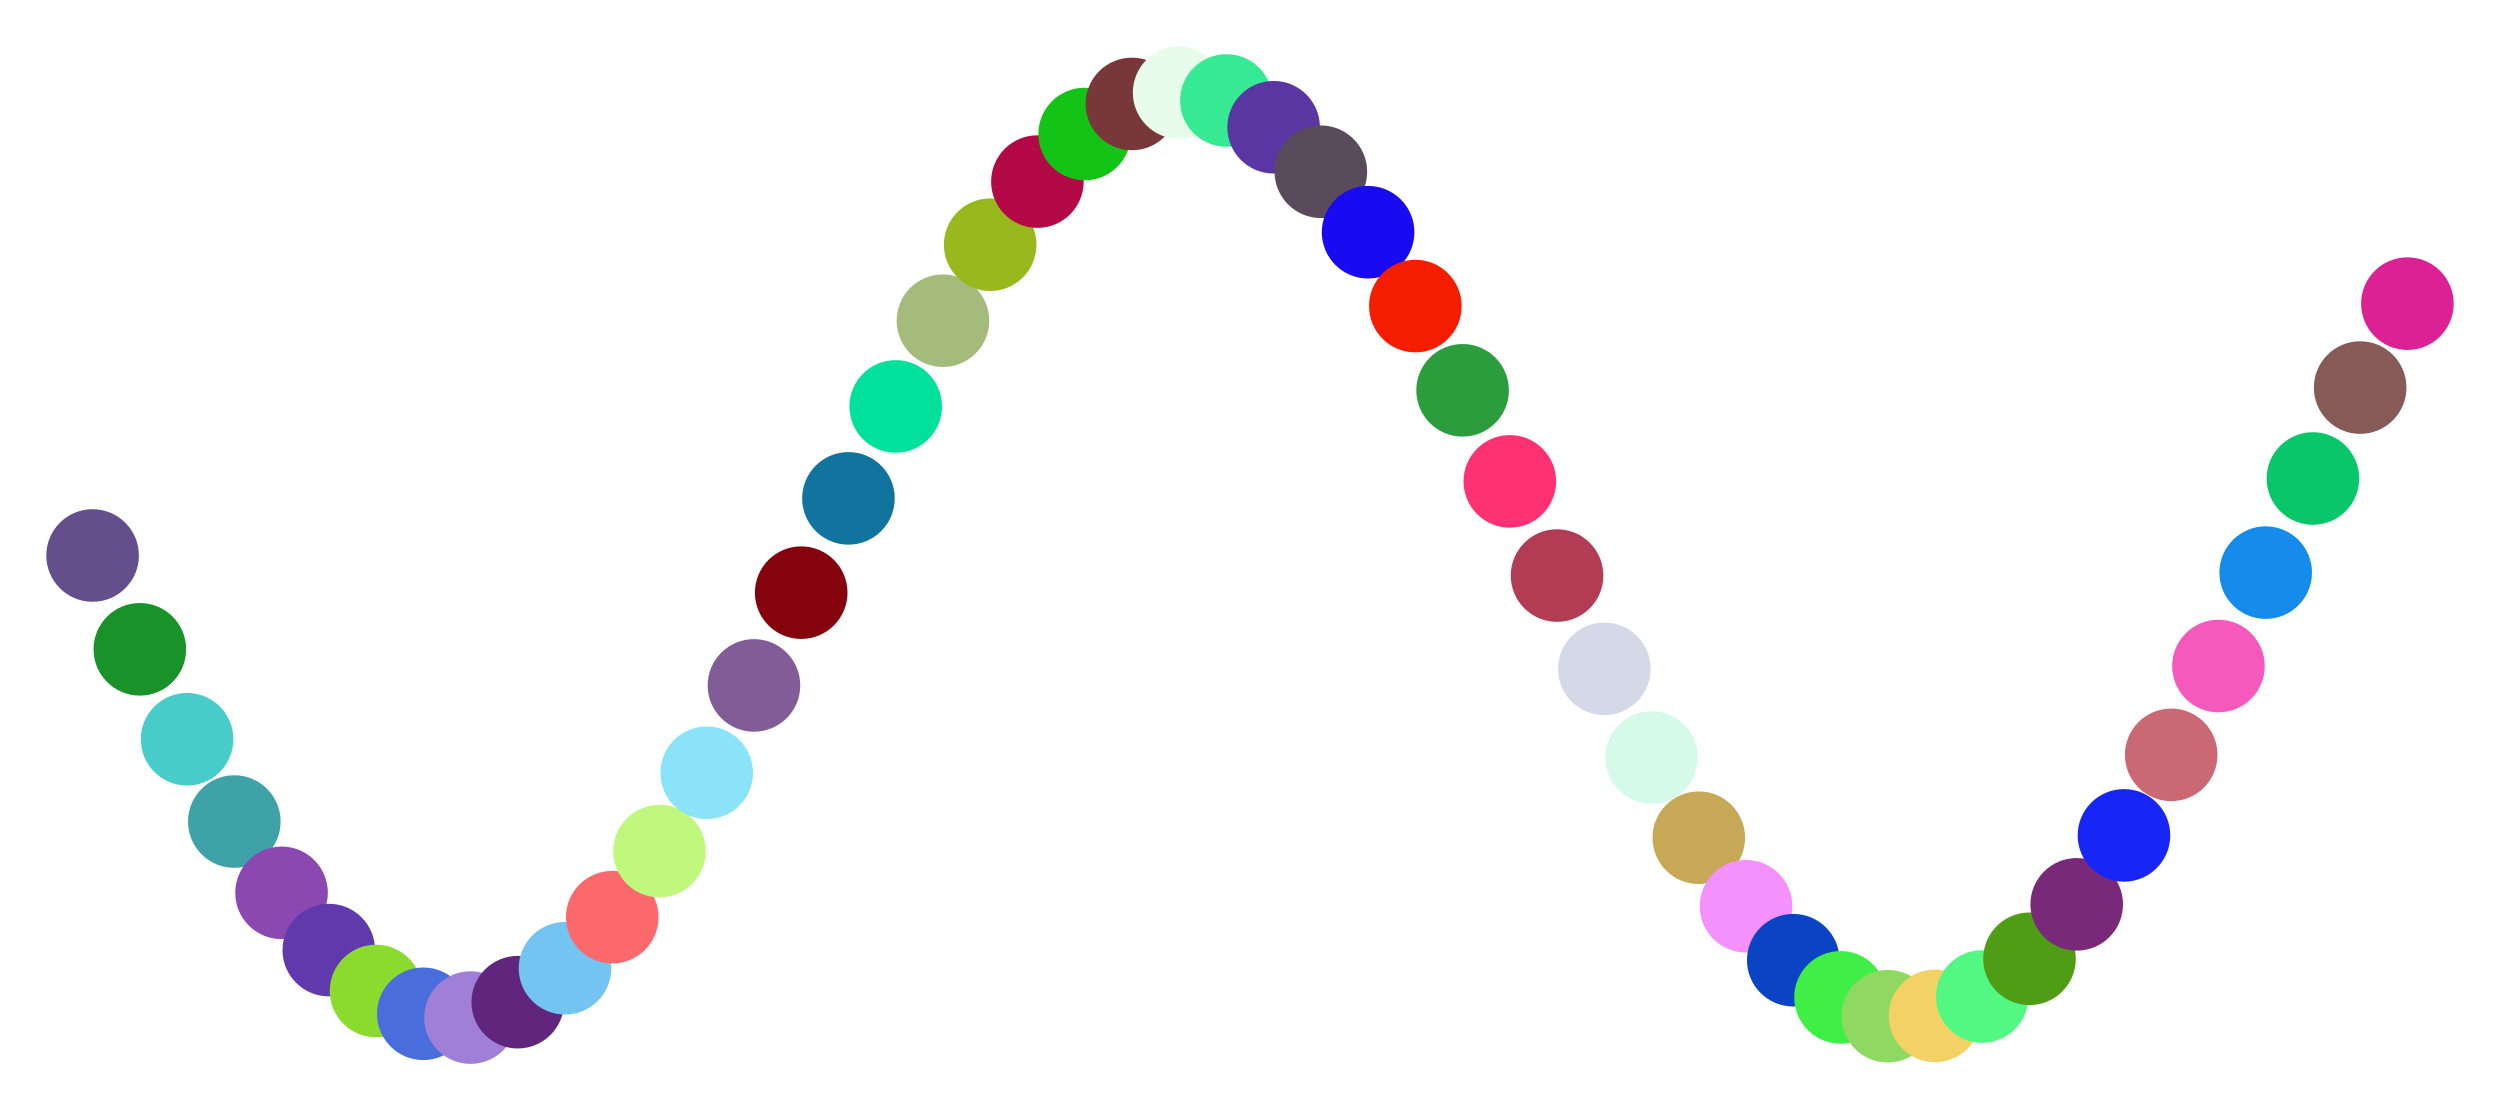
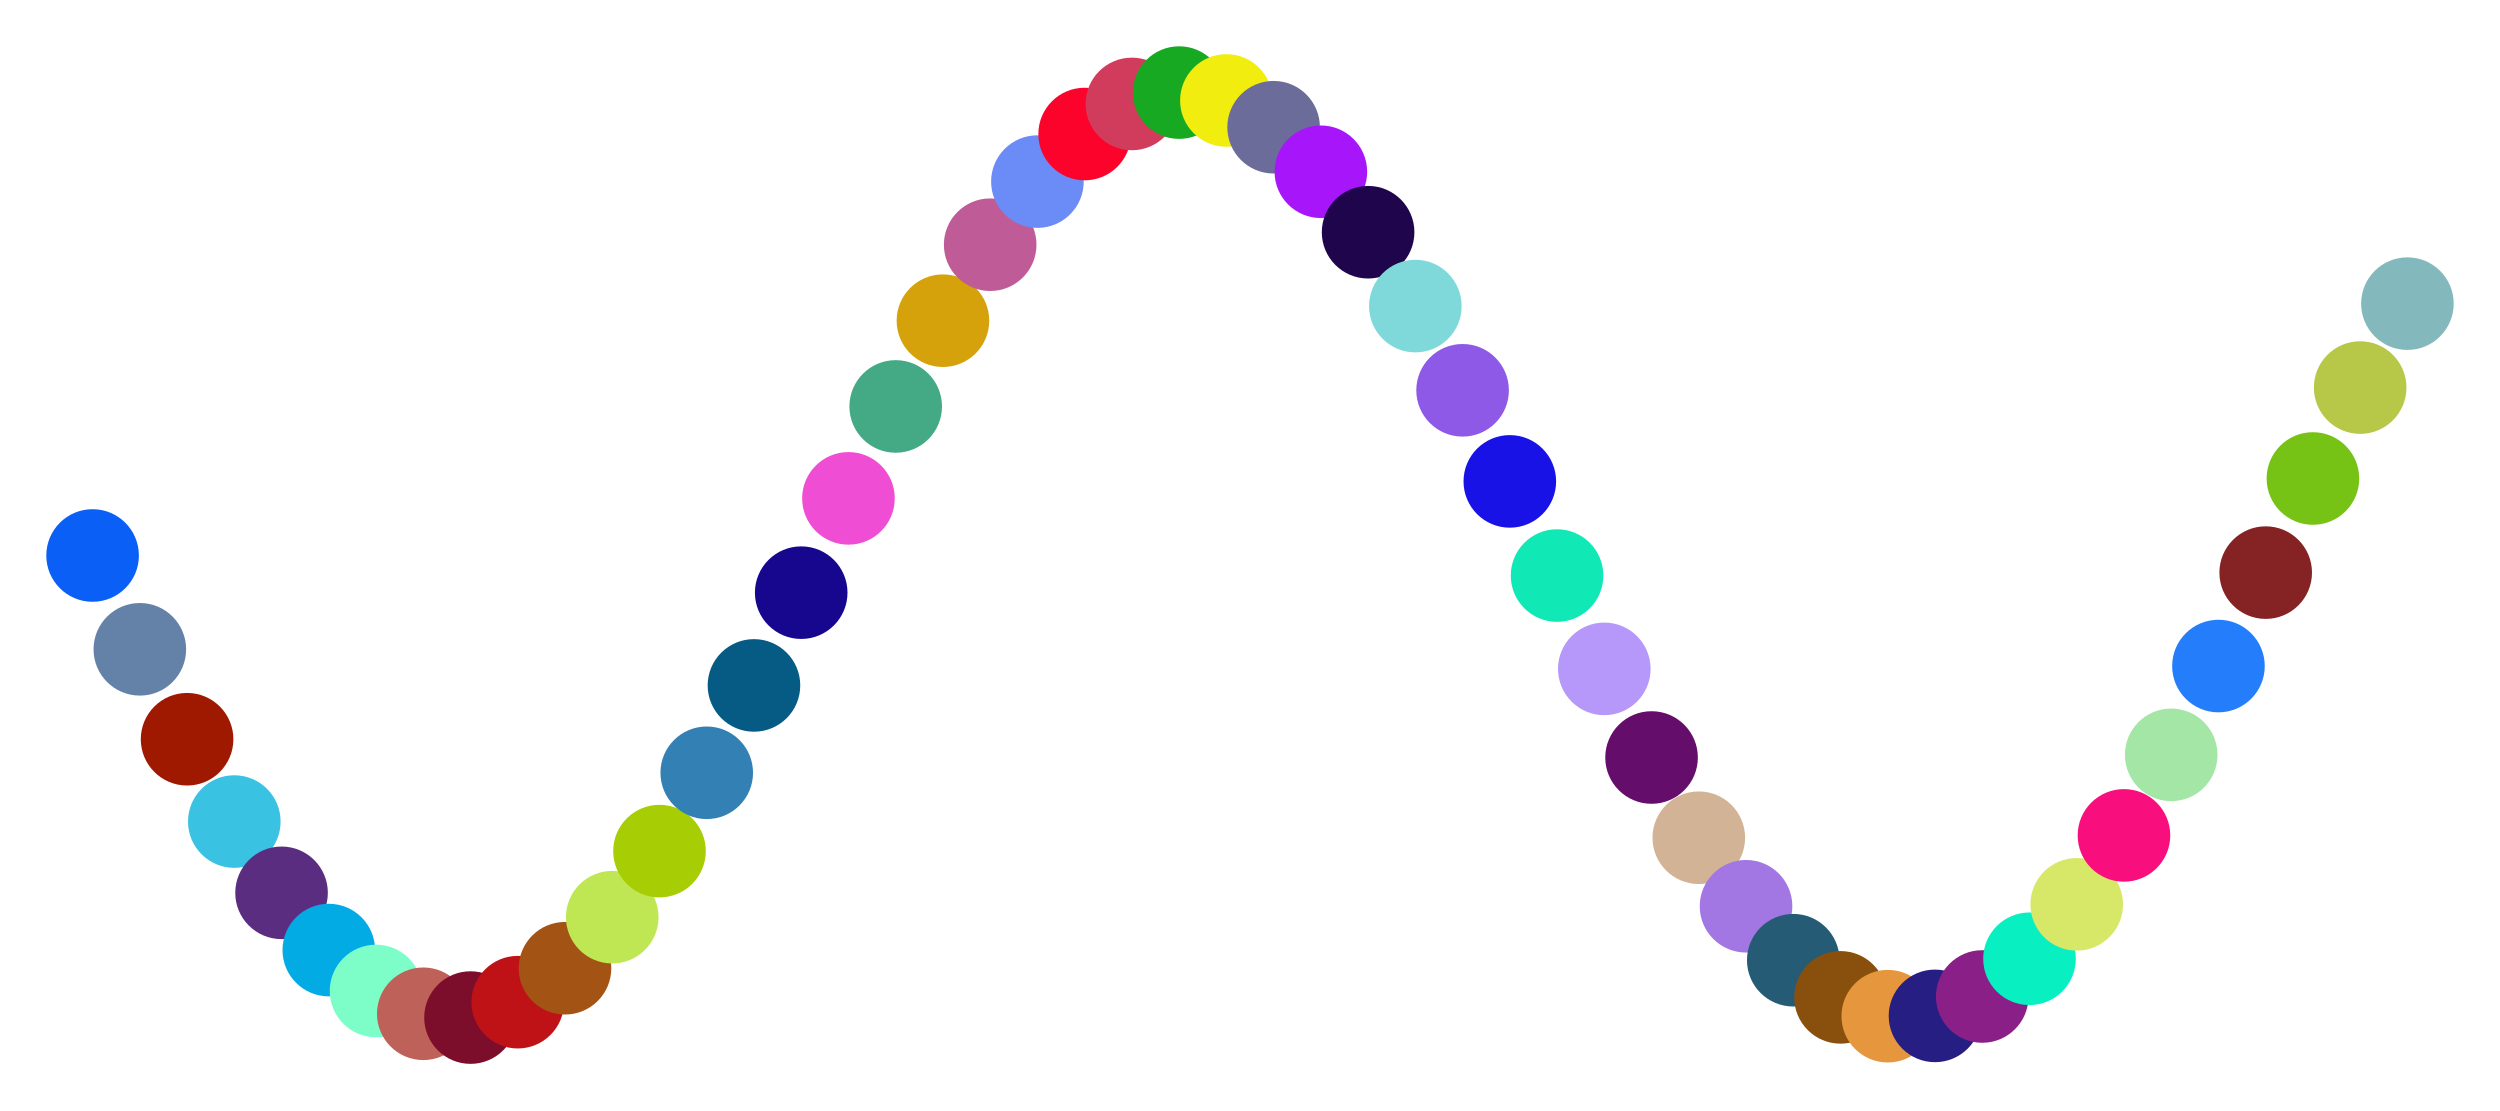
<svg xmlns="http://www.w3.org/2000/svg" width="200" height="88.812" viewBox="-4 26.003 108 47.958" version="1.1">
  <g>
-     <circle cx="0" cy="50" r="2" fill="#644e8c" />
-     <circle cx="2.041" cy="54.053" r="2" fill="#189229" />
-     <circle cx="4.082" cy="57.938" r="2" fill="#48ccc9" />
-     <circle cx="6.122" cy="61.494" r="2" fill="#3ea2a8" />
-     <circle cx="8.163" cy="64.573" r="2" fill="#8b48b1" />
-     <circle cx="10.204" cy="67.046" r="2" fill="#6039ac" />
-     <circle cx="12.245" cy="68.813" r="2" fill="#8adb2e" />
-     <circle cx="14.286" cy="69.798" r="2" fill="#4a6ddd" />
-     <circle cx="16.326" cy="69.962" r="2" fill="#a07fd7" />
-     <circle cx="18.367" cy="69.297" r="2" fill="#61257d" />
-     <circle cx="20.408" cy="67.831" r="2" fill="#73c4f0" />
-     <circle cx="22.449" cy="65.625" r="2" fill="#fb696d" />
-     <circle cx="24.49" cy="62.771" r="2" fill="#c0f87e" />
-     <circle cx="26.531" cy="59.387" r="2" fill="#8be3f9" />
-     <circle cx="28.571" cy="55.613" r="2" fill="#815c96" />
-     <circle cx="30.612" cy="51.606" r="2" fill="#85030c" />
-     <circle cx="32.653" cy="47.532" r="2" fill="#11749f" />
-     <circle cx="34.694" cy="43.561" r="2" fill="#01e19b" />
-     <circle cx="36.735" cy="39.857" r="2" fill="#a5bb7b" />
-     <circle cx="38.776" cy="36.574" r="2" fill="#98b81d" />
-     <circle cx="40.816" cy="33.848" r="2" fill="#b30946" />
-     <circle cx="42.857" cy="31.793" r="2" fill="#13c315" />
-     <circle cx="44.898" cy="30.493" r="2" fill="#783739" />
-     <circle cx="46.939" cy="30.003" r="2" fill="#e7fceb" />
-     <circle cx="48.98" cy="30.343" r="2" fill="#35ea92" />
-     <circle cx="51.02" cy="31.499" r="2" fill="#5936a1" />
-     <circle cx="53.061" cy="33.423" r="2" fill="#594a5c" />
-     <circle cx="55.102" cy="36.035" r="2" fill="#180af1" />
-     <circle cx="57.143" cy="39.226" r="2" fill="#f41d00" />
-     <circle cx="59.184" cy="42.864" r="2" fill="#2b9d3d" />
-     <circle cx="61.224" cy="46.799" r="2" fill="#fe3273" />
-     <circle cx="63.265" cy="50.867" r="2" fill="#b33c55" />
-     <circle cx="65.306" cy="54.898" r="2" fill="#d4d8e7" />
-     <circle cx="67.347" cy="58.727" r="2" fill="#d6fae9" />
-     <circle cx="69.388" cy="62.193" r="2" fill="#c6a857" />
-     <circle cx="71.429" cy="65.153" r="2" fill="#f491fe" />
-     <circle cx="73.469" cy="67.484" r="2" fill="#0a44c5" />
-     <circle cx="75.51" cy="69.089" r="2" fill="#40ef46" />
-     <circle cx="77.551" cy="69.902" r="2" fill="#8fd861" />
-     <circle cx="79.592" cy="69.889" r="2" fill="#f4d164" />
-     <circle cx="81.633" cy="69.051" r="2" fill="#53f883" />
-     <circle cx="83.674" cy="67.422" r="2" fill="#4f9d15" />
-     <circle cx="85.714" cy="65.07" r="2" fill="#79297a" />
-     <circle cx="87.755" cy="62.092" r="2" fill="#1726f6" />
-     <circle cx="89.796" cy="58.612" r="2" fill="#ca6974" />
-     <circle cx="91.837" cy="54.776" r="2" fill="#f459bb" />
-     <circle cx="93.878" cy="50.74" r="2" fill="#158ceb" />
-     <circle cx="95.918" cy="46.674" r="2" fill="#0ac66a" />
-     <circle cx="97.959" cy="42.746" r="2" fill="#865b57" />
-     <circle cx="100" cy="39.12" r="2" fill="#dc2194" />
+     <circle cx="0" cy="50" r="2" fill="#0a5ff7" />
+     <circle cx="2.041" cy="54.053" r="2" fill="#6482a7" />
+     <circle cx="4.082" cy="57.938" r="2" fill="#9e1900" />
+     <circle cx="6.122" cy="61.494" r="2" fill="#39c2e1" />
+     <circle cx="8.163" cy="64.573" r="2" fill="#5b2d81" />
+     <circle cx="10.204" cy="67.046" r="2" fill="#02abe4" />
+     <circle cx="12.245" cy="68.813" r="2" fill="#7dfec9" />
+     <circle cx="14.286" cy="69.798" r="2" fill="#be6159" />
+     <circle cx="16.326" cy="69.962" r="2" fill="#7c0d2b" />
+     <circle cx="18.367" cy="69.297" r="2" fill="#be1217" />
+     <circle cx="20.408" cy="67.831" r="2" fill="#a35414" />
+     <circle cx="22.449" cy="65.625" r="2" fill="#bfe754" />
+     <circle cx="24.49" cy="62.771" r="2" fill="#a7cd04" />
+     <circle cx="26.531" cy="59.387" r="2" fill="#3380b5" />
+     <circle cx="28.571" cy="55.613" r="2" fill="#065b84" />
+     <circle cx="30.612" cy="51.606" r="2" fill="#17078f" />
+     <circle cx="32.653" cy="47.532" r="2" fill="#ef4ed4" />
+     <circle cx="34.694" cy="43.561" r="2" fill="#44aa86" />
+     <circle cx="36.735" cy="39.857" r="2" fill="#d5a20c" />
+     <circle cx="38.776" cy="36.574" r="2" fill="#bf5b96" />
+     <circle cx="40.816" cy="33.848" r="2" fill="#6b8bf7" />
+     <circle cx="42.857" cy="31.793" r="2" fill="#fb032a" />
+     <circle cx="44.898" cy="30.493" r="2" fill="#d23c5c" />
+     <circle cx="46.939" cy="30.003" r="2" fill="#16a921" />
+     <circle cx="48.98" cy="30.343" r="2" fill="#f1ed0f" />
+     <circle cx="51.02" cy="31.499" r="2" fill="#6b6c9a" />
+     <circle cx="53.061" cy="33.423" r="2" fill="#a716fb" />
+     <circle cx="55.102" cy="36.035" r="2" fill="#1f064c" />
+     <circle cx="57.143" cy="39.226" r="2" fill="#7fd9da" />
+     <circle cx="59.184" cy="42.864" r="2" fill="#8d59e6" />
+     <circle cx="61.224" cy="46.799" r="2" fill="#1912e7" />
+     <circle cx="63.265" cy="50.867" r="2" fill="#10e9b5" />
+     <circle cx="65.306" cy="54.898" r="2" fill="#b598f9" />
+     <circle cx="67.347" cy="58.727" r="2" fill="#650d6a" />
+     <circle cx="69.388" cy="62.193" r="2" fill="#d2b395" />
+     <circle cx="71.429" cy="65.153" r="2" fill="#a277e3" />
+     <circle cx="73.469" cy="67.484" r="2" fill="#265b75" />
+     <circle cx="75.51" cy="69.089" r="2" fill="#884f0d" />
+     <circle cx="77.551" cy="69.902" r="2" fill="#e6963d" />
+     <circle cx="79.592" cy="69.889" r="2" fill="#261e83" />
+     <circle cx="81.633" cy="69.051" r="2" fill="#8a2087" />
+     <circle cx="83.674" cy="67.422" r="2" fill="#08efc2" />
+     <circle cx="85.714" cy="65.07" r="2" fill="#d7e869" />
+     <circle cx="87.755" cy="62.092" r="2" fill="#f90e7d" />
+     <circle cx="89.796" cy="58.612" r="2" fill="#a3e6a6" />
+     <circle cx="91.837" cy="54.776" r="2" fill="#247efc" />
+     <circle cx="93.878" cy="50.74" r="2" fill="#852324" />
+     <circle cx="95.918" cy="46.674" r="2" fill="#76c215" />
+     <circle cx="97.959" cy="42.746" r="2" fill="#b7c747" />
+     <circle cx="100" cy="39.12" r="2" fill="#83b9bd" />
  </g>
</svg>
